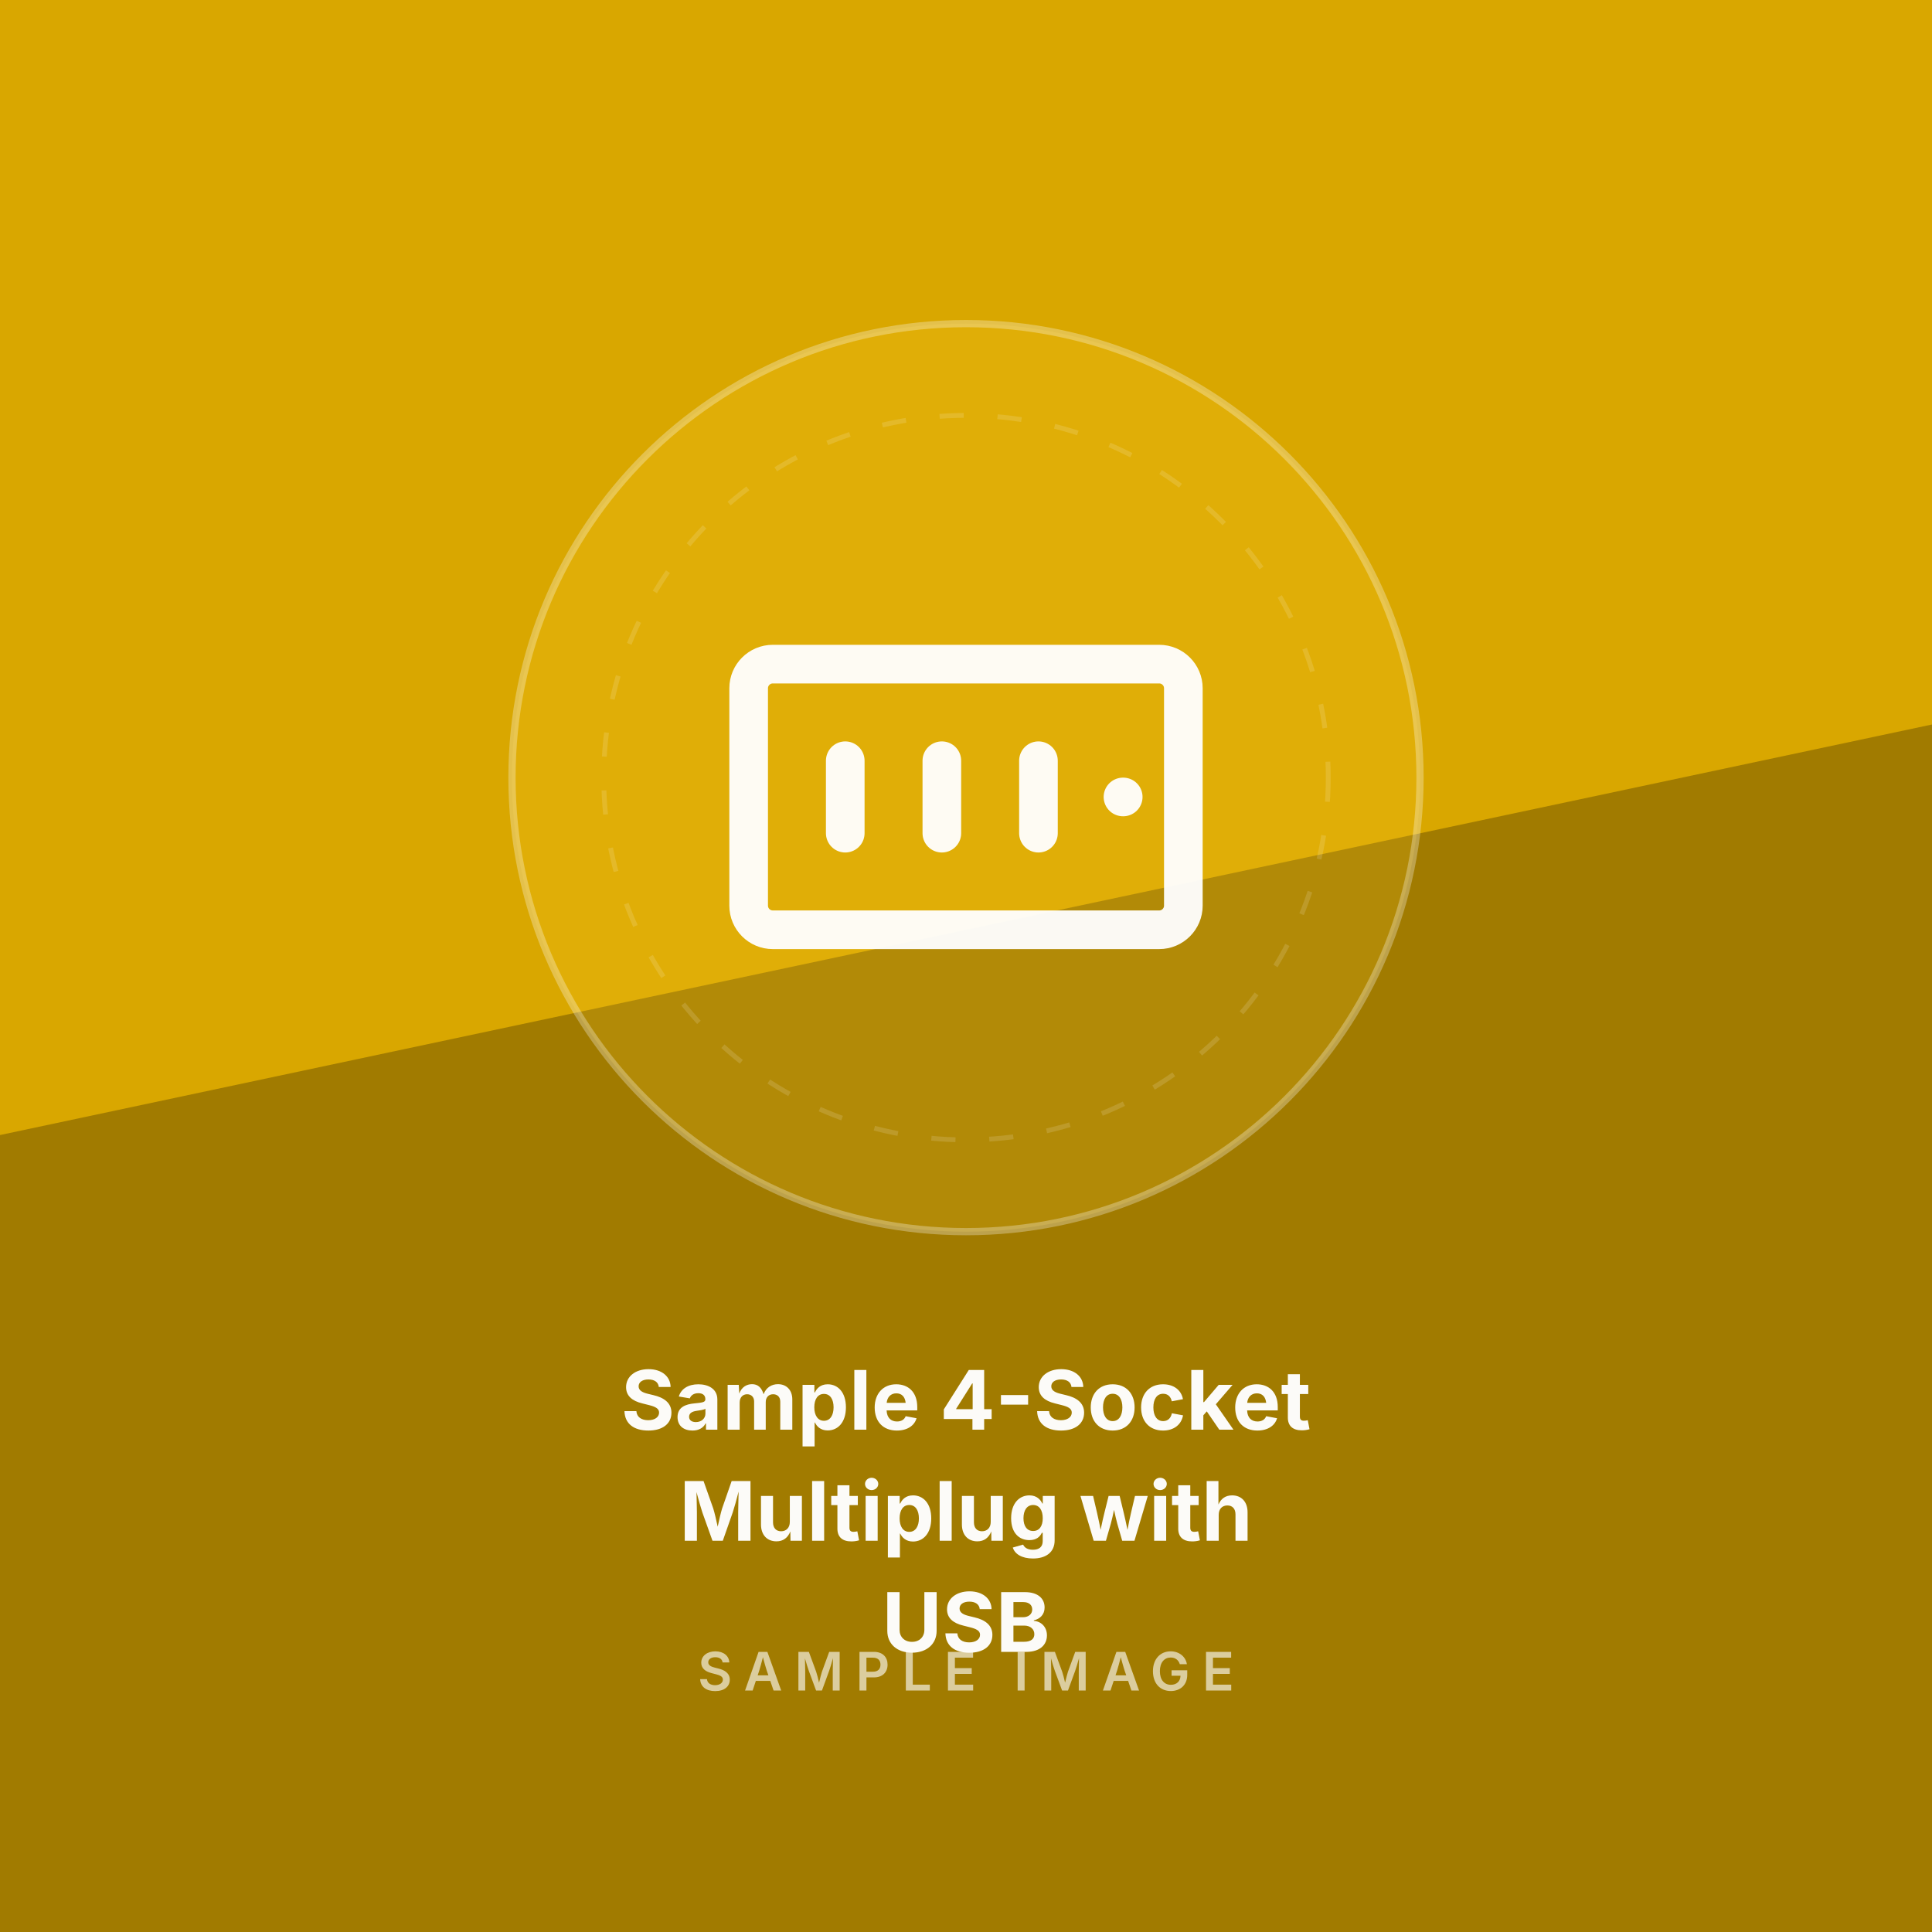
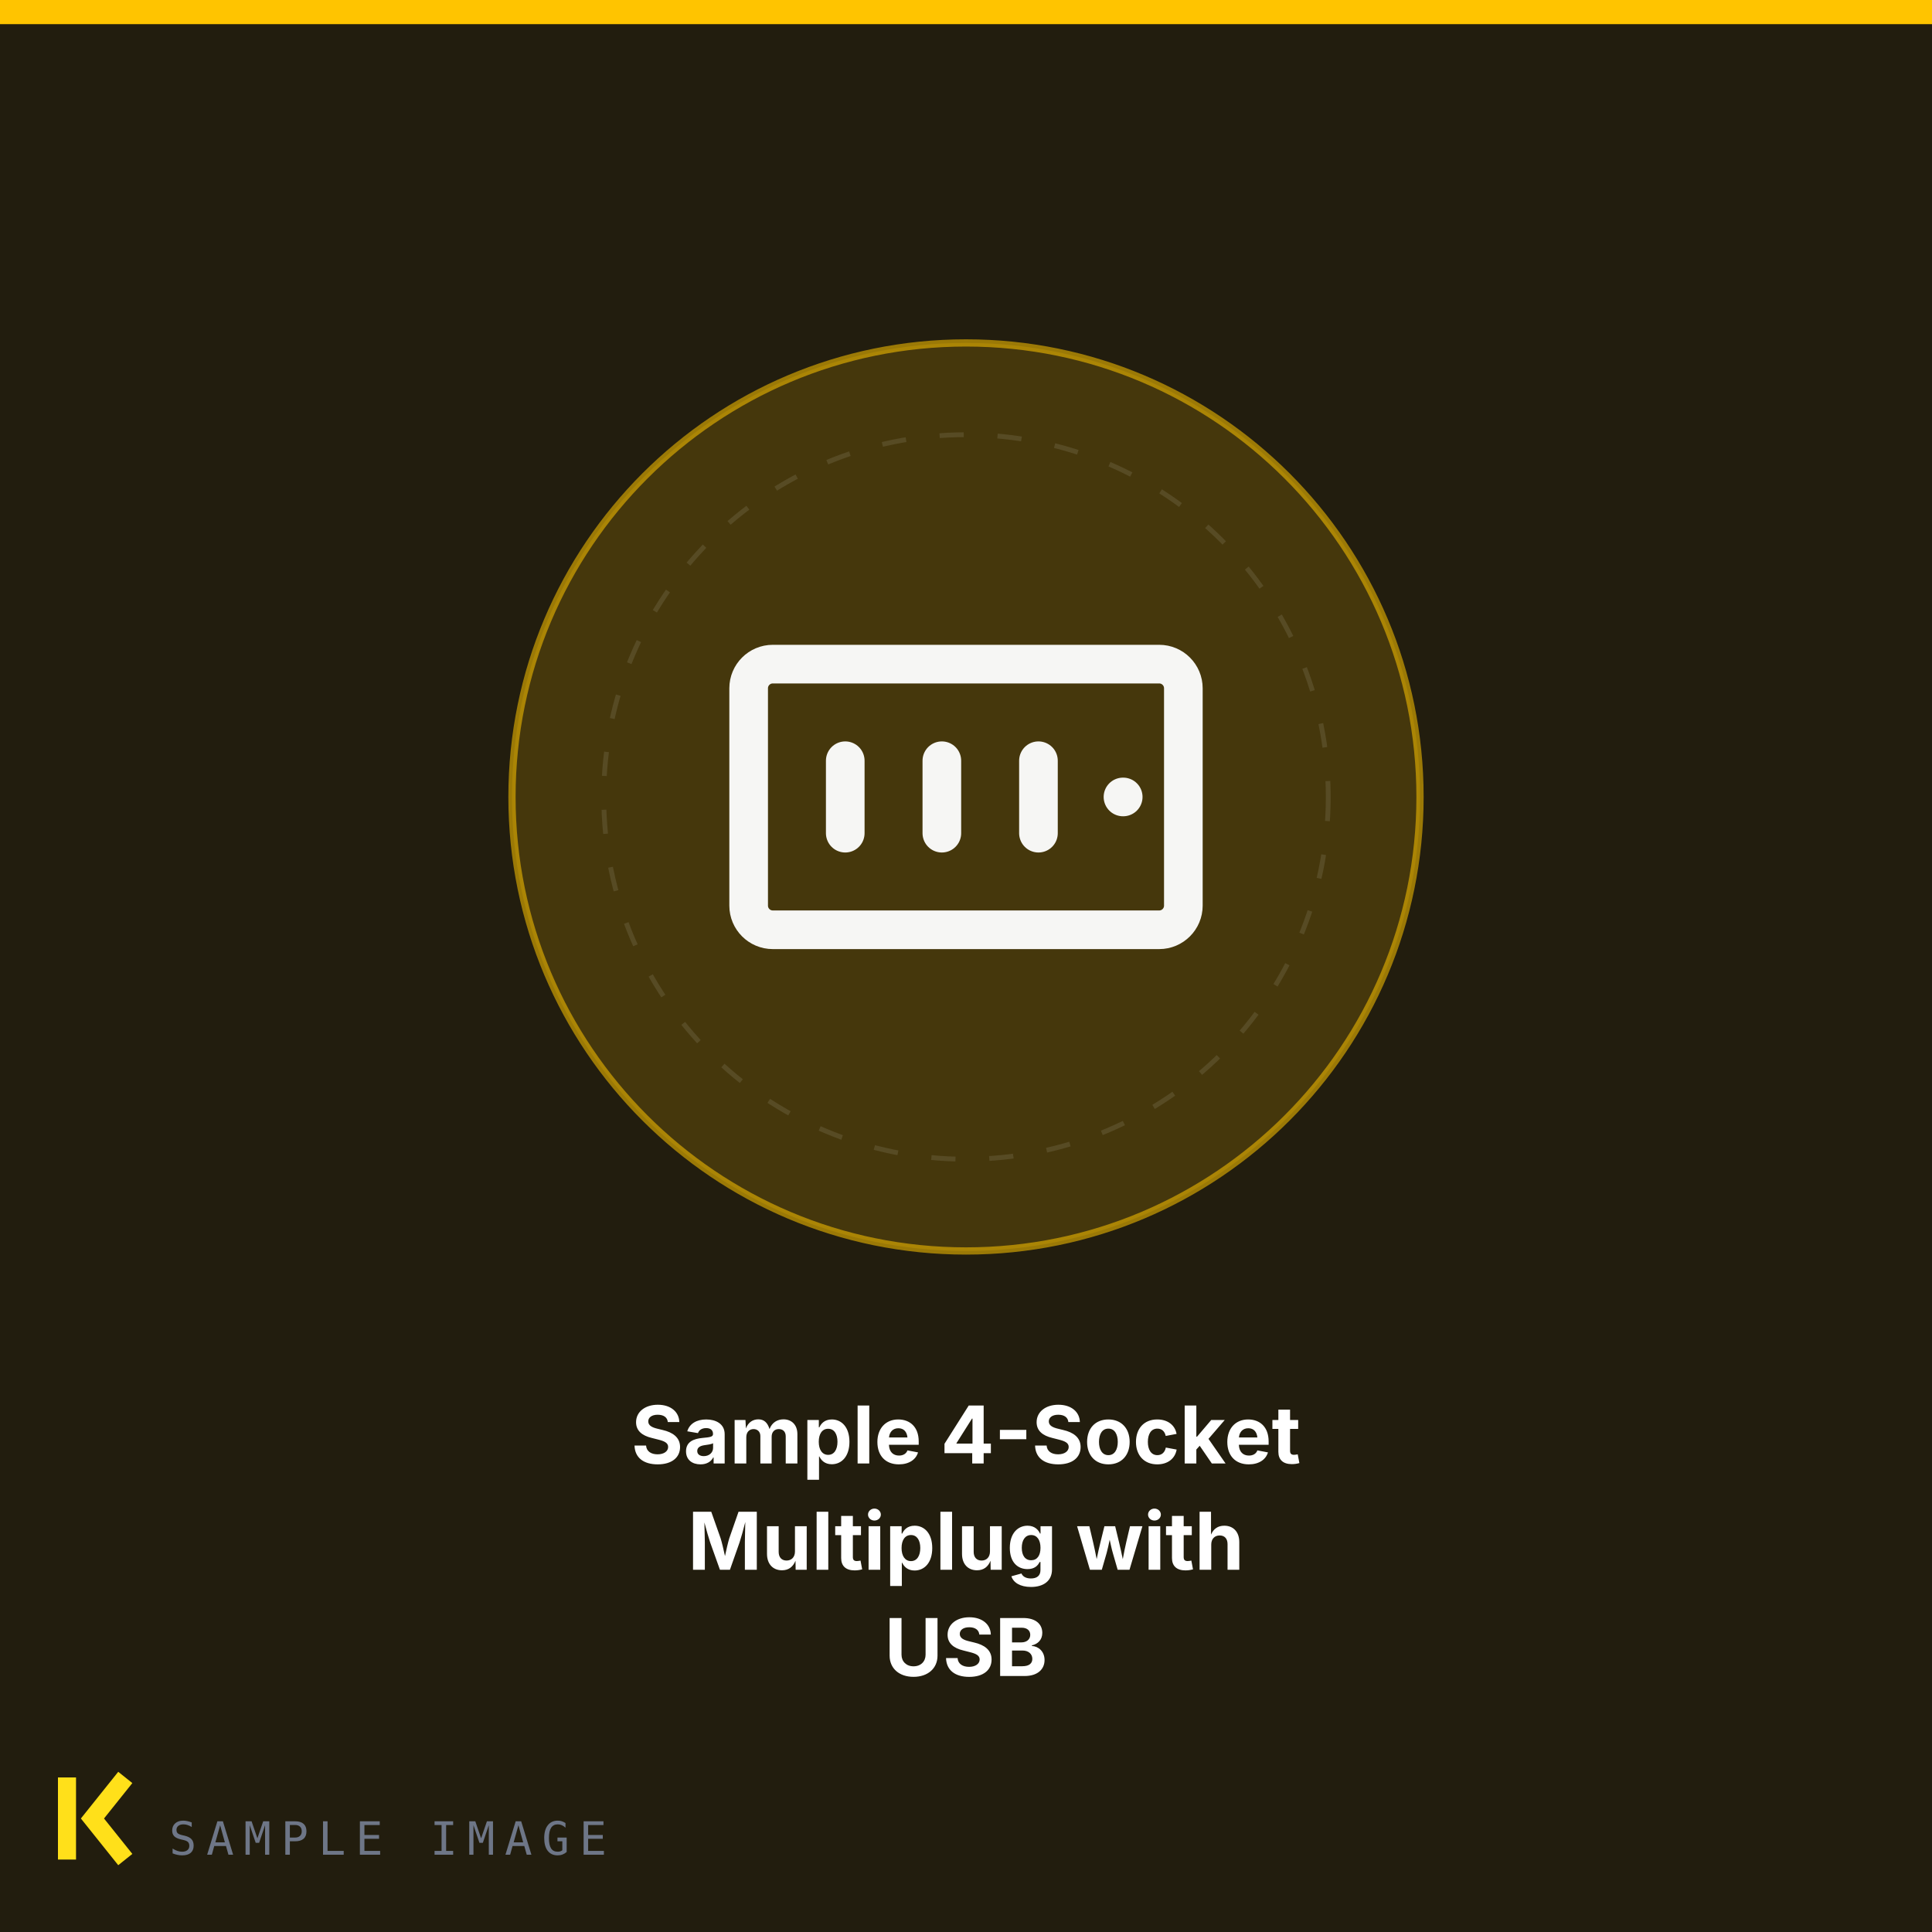
<svg xmlns="http://www.w3.org/2000/svg" viewBox="0 0 800 800" width="800" height="800" role="img" aria-label="Sample 4-Socket Multiplug with USB — sample product image">
-   <rect width="800" height="800" fill="#d9a700" />
-   <path d="M0 470 800 300V800H0Z" fill="#735800" fill-opacity=".55" />
-   <circle cx="400" cy="322" r="188" fill="#ffcd29" fill-opacity=".18" />
-   <circle cx="400" cy="322" r="188" fill="none" stroke="#fff" stroke-opacity=".30" stroke-width="3" />
-   <circle cx="400" cy="322" r="150" fill="none" stroke="#fff" stroke-opacity=".14" stroke-width="2" stroke-dasharray="10 14" />
+   <rect width="800" height="800" fill="#0A0B0F" />
+   <rect width="800" height="800" fill="#FFC400" fill-opacity=".10" />
+   <rect y="0" width="800" height="10" fill="#FFC400" />
+   <circle cx="400" cy="330" r="188" fill="#FFC400" fill-opacity=".16" />
+   <circle cx="400" cy="330" r="188" fill="none" stroke="#FFC400" stroke-opacity=".55" stroke-width="3" />
+   <circle cx="400" cy="330" r="150" fill="none" stroke="#fff" stroke-opacity=".10" stroke-width="2" stroke-dasharray="10 14" />
  <g transform="translate(280 210) scale(10)" color="#ffffff" stroke-width="1.35" opacity=".95">
    <path d="M4 6.5h16a1 1 0 0 1 1 1v9a1 1 0 0 1-1 1H4a1 1 0 0 1-1-1v-9a1 1 0 0 1 1-1Z" fill="none" stroke="currentColor" stroke-width="1.6" stroke-linecap="round" stroke-linejoin="round" />
    <path d="M7 10.5v3M11 10.5v3M15 10.5v3M18.5 12h.01" fill="none" stroke="currentColor" stroke-width="1.6" stroke-linecap="round" stroke-linejoin="round" />
  </g>
-   <text x="400" y="700" text-anchor="middle" font-size="22" font-weight="600" fill="#fff" opacity=".62" letter-spacing="5" font-family="Space Grotesk, Inter, Segoe UI, Roboto, Helvetica, Arial, sans-serif">SAMPLE IMAGE</text>
+   <g transform="translate(24 736) scale(0.34)" fill="#FFE01A" color="#FFE01A">
+     <rect x="0" y="0" width="22" height="100" />
+     <path d="M 82 0 L 42 50 L 82 100" fill="none" stroke="currentColor" stroke-width="22" stroke-linecap="butt" stroke-linejoin="miter" />
+   </g>
+   <text x="70" y="768" font-family="ui-monospace, SFMono-Regular, Menlo, monospace" font-size="19" letter-spacing="4" fill="#6E7687">SAMPLE IMAGE</text>
  <g font-family="Space Grotesk, Inter, Segoe UI, Roboto, Helvetica, Arial, sans-serif">
-     <text x="400" y="592" text-anchor="middle" font-size="34" font-weight="700" fill="#fff" opacity=".97">Sample 4-Socket</text>
-     <text x="400" y="638" text-anchor="middle" font-size="34" font-weight="700" fill="#fff" opacity=".97">Multiplug with</text>
-     <text x="400" y="684" text-anchor="middle" font-size="34" font-weight="700" fill="#fff" opacity=".97">USB</text>
+     <text x="400" y="606" text-anchor="middle" font-size="33" font-weight="700" fill="#fff">Sample 4-Socket</text>
+     <text x="400" y="650" text-anchor="middle" font-size="33" font-weight="700" fill="#fff">Multiplug with</text>
+     <text x="400" y="694" text-anchor="middle" font-size="33" font-weight="700" fill="#fff">USB</text>
  </g>
</svg>
